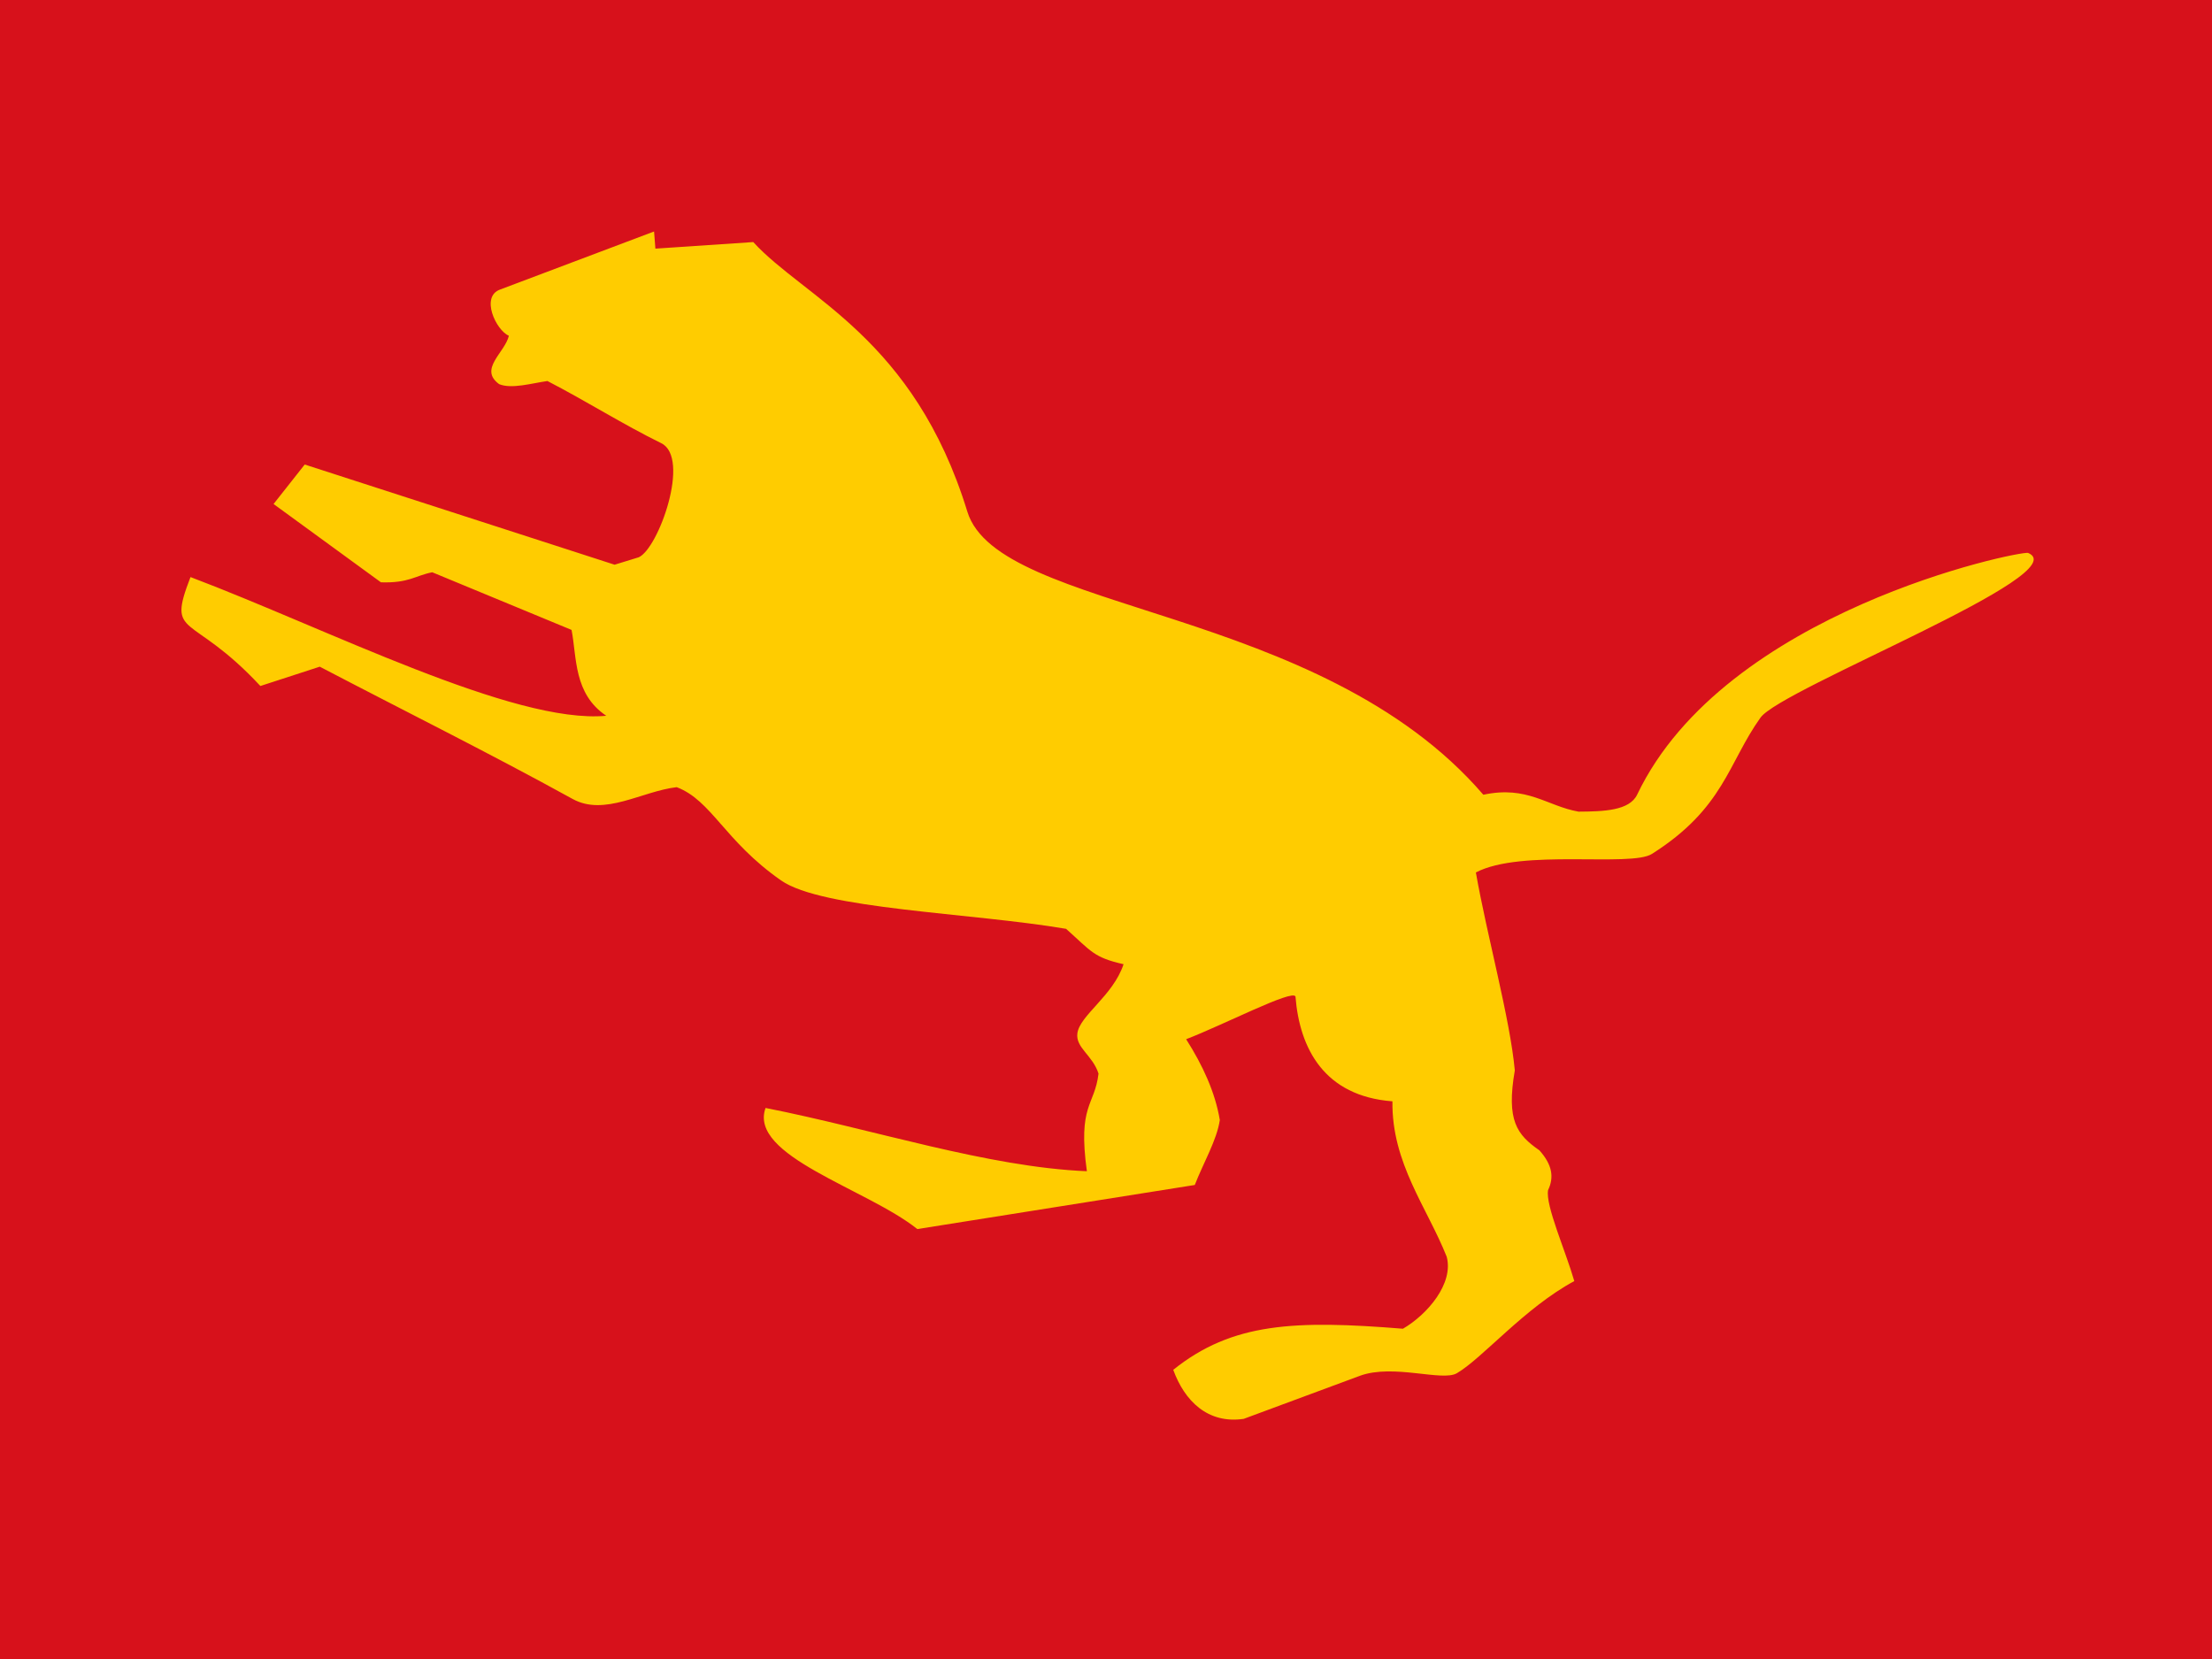
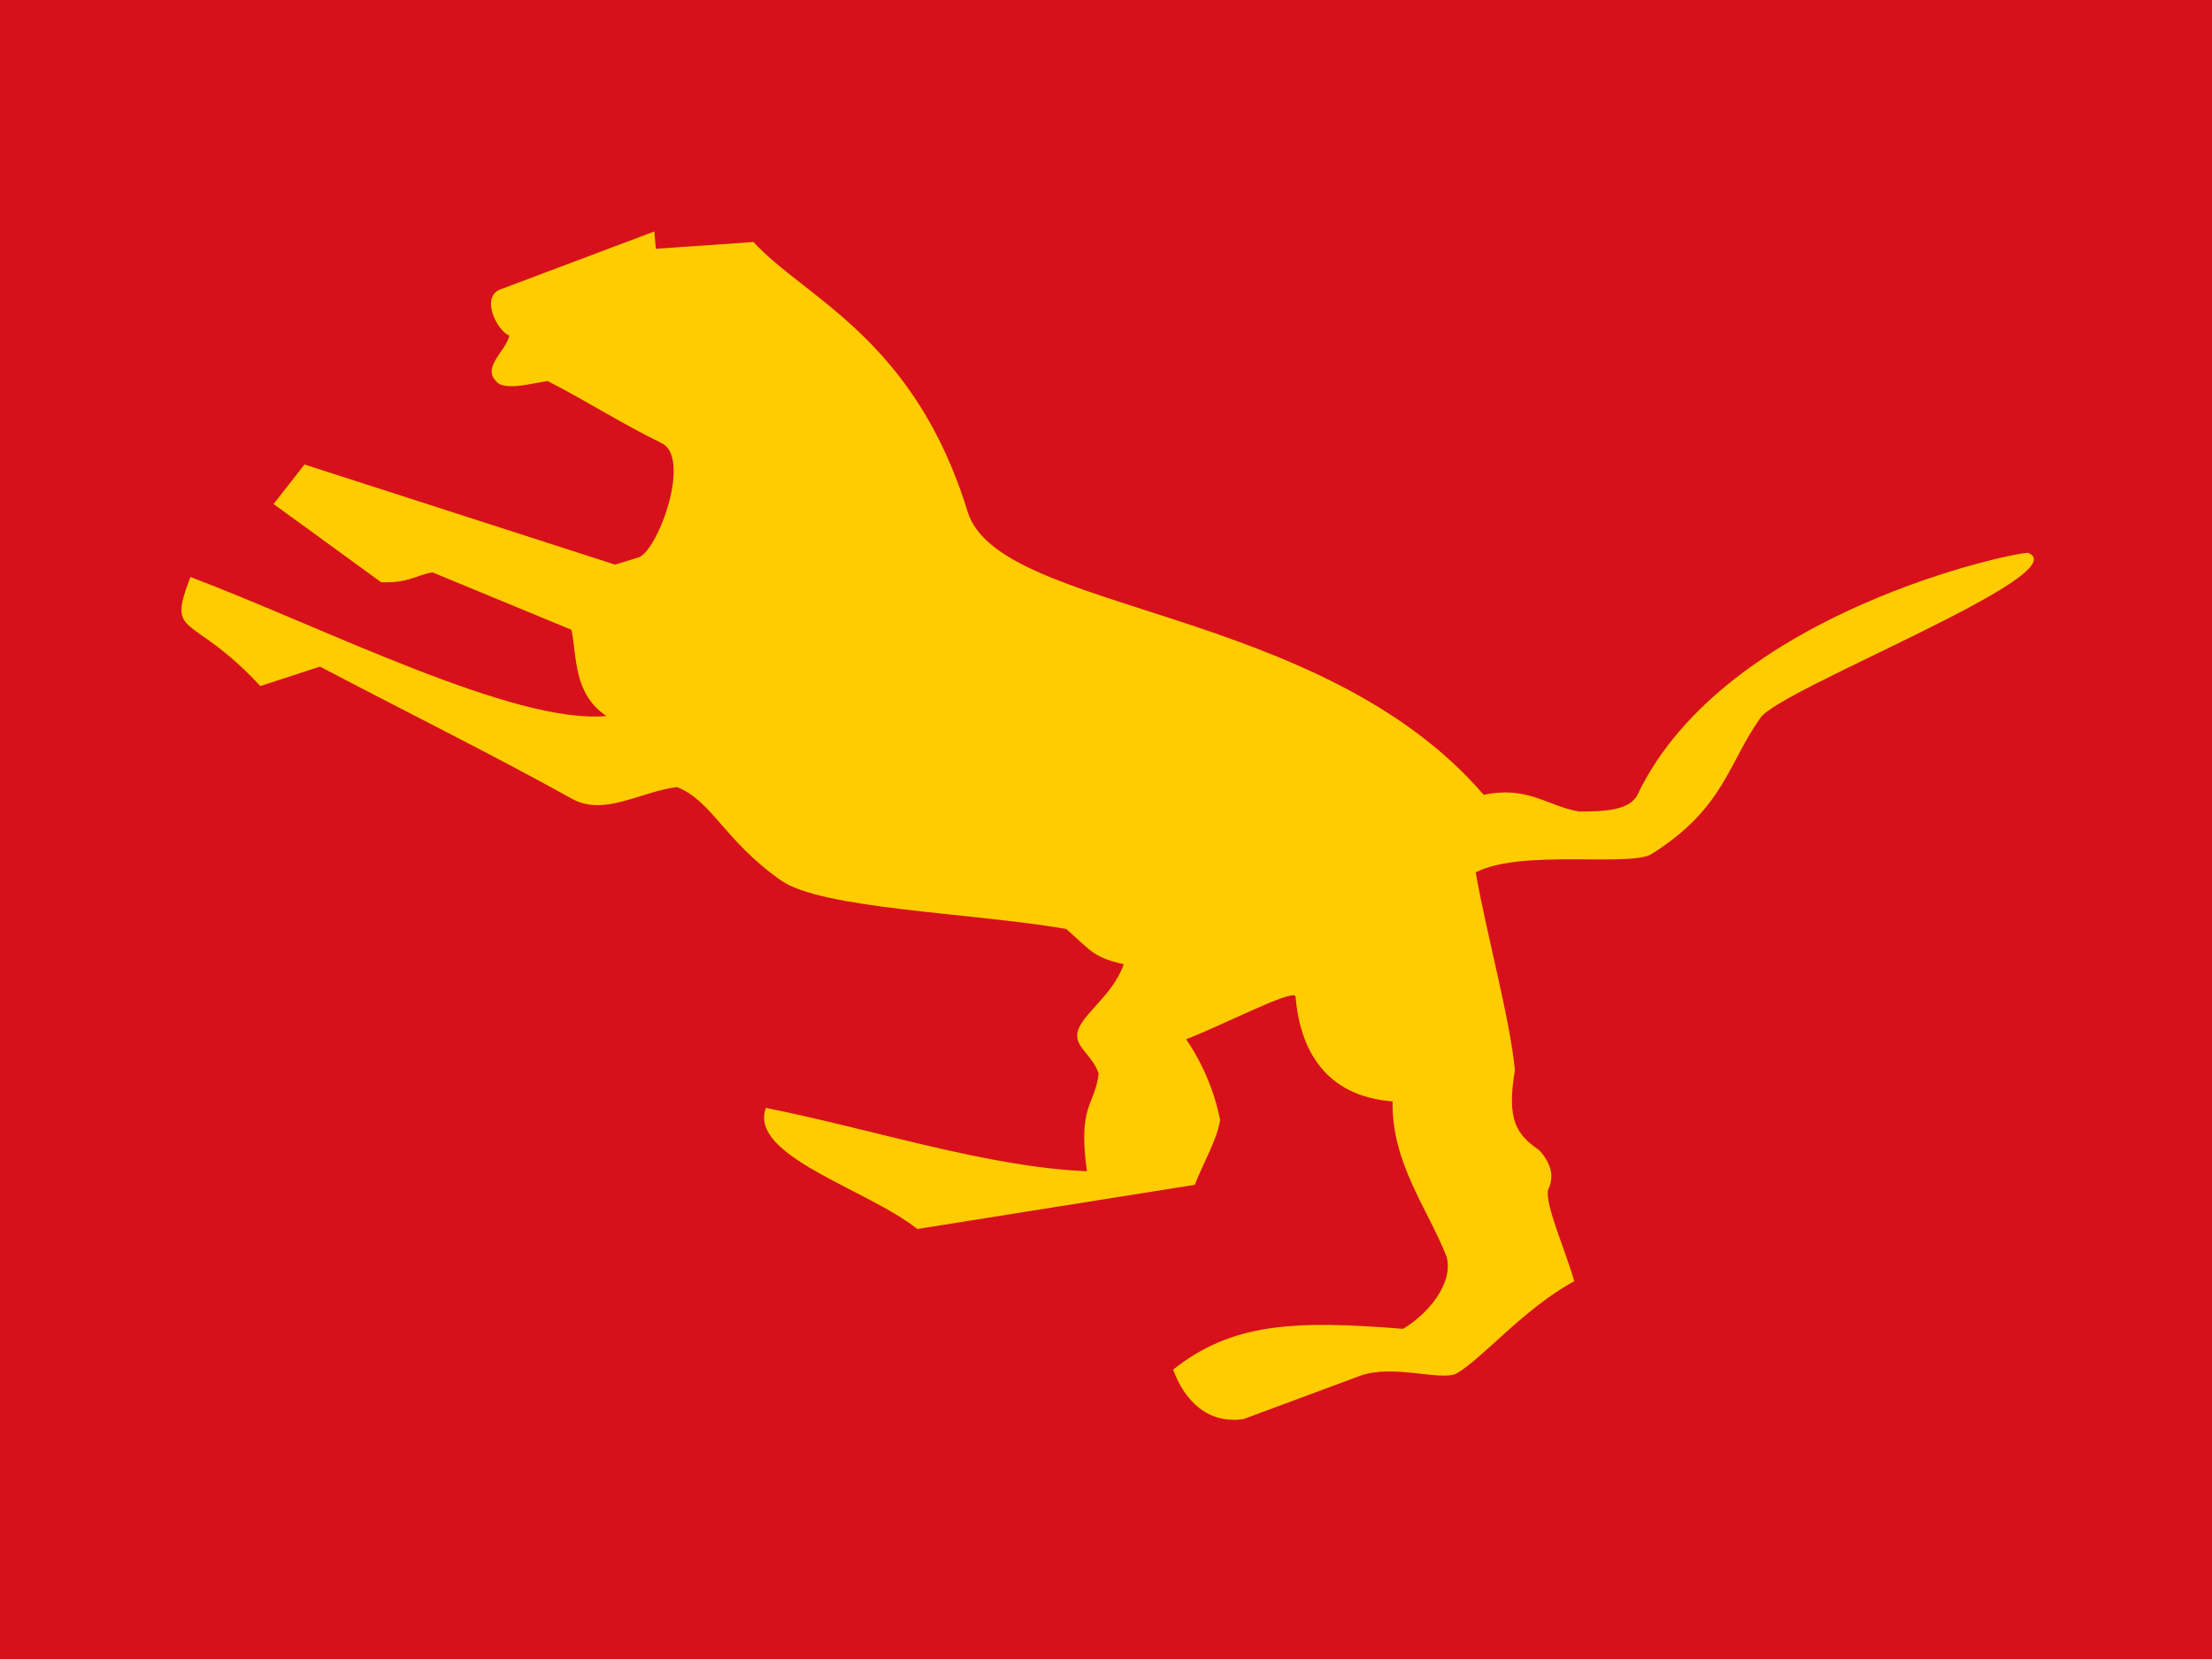
- <svg xmlns="http://www.w3.org/2000/svg" version="1.1" id="svg1" width="1000" height="750" viewBox="0 0 1000 750" xml:space="preserve">
-   <defs id="defs1">
-     <clipPath id="clipPath18" clipPathUnits="userSpaceOnUse">
-       <path style="clip-rule:evenodd" id="path16" d="M 0,1.2207e-4 H 1080 V 540 H 0 Z" />
-     </clipPath>
-     <clipPath id="clipPath36" clipPathUnits="userSpaceOnUse">
-       <path style="clip-rule:evenodd" id="path34" d="M -3.0518e-5,540 H 1080 V 6.1035e-5 H -6.1035e-5" />
-     </clipPath>
-     <clipPath id="clipPath46" clipPathUnits="userSpaceOnUse">
-       <path style="clip-rule:evenodd" id="path44" d="M -6.1035e-5,540 H 1080 V 6.1035e-5 H -6.1035e-5" />
-     </clipPath>
-     <clipPath id="c" clipPathUnits="userSpaceOnUse">
-       <path stroke-width=".265" d="M182 65c-.931 7.879-2.006 14.862-2 23 .037 50.12 20.351 93.802 53 110 32.649-16.198 52.963-59.88 53-110 .006-8.138-1.069-15.121-2-23-21.899 9.982-40.682 5.573-51 0-10.318 5.573-29.101 9.982-51 0z" id="path1" />
-     </clipPath>
-     <clipPath id="a" clipPathUnits="userSpaceOnUse">
-       <path stroke-width=".265" d="M48.154 17.198c-.246 2.085-.531 3.932-.529 6.085.01 13.261 5.385 24.819 14.023 29.104 8.638-4.286 14.013-15.843 14.023-29.104.002-2.153-.283-4.001-.529-6.085-5.794 2.641-10.764 1.475-13.494 0-2.73 1.475-7.7 2.641-13.494 0z" id="path2" />
-     </clipPath>
-     <clipPath id="clipPath18-4" clipPathUnits="userSpaceOnUse">
-       <path style="clip-rule:evenodd" id="path16-5" d="M 0,1.8311e-4 H 1133.88 V 566.88 H 0 Z" />
-     </clipPath>
-   </defs>
-   <rect width="100%" fill="#bae6fd" id="rect2" x="0" y="0" style="fill:#d7111b;fill-opacity:1;stroke-width:1" height="100%" ry="0" rx="0" />
-   <g transform="matrix(1.397017,0,0,-1.397017,-258.4148,1151.283)" id="g10">
-     <path id="path22" style="fill:#ffcc00;fill-opacity:1;fill-rule:evenodd;stroke:none" d="m 841.253,645.18 c 16.21,-6.69 -79.83,-43.87 -86.58,-53.31 -10.5,-14.7 -11.82,-29.35 -35.13,-44.1 -6.87,-4.35 -42.23,1.75 -56.97,-6 3.66,-20.77 11.06,-47.29 12.6,-64.06 -2.8,-16.21 0.65,-20.79 7.97,-25.87 4.15,-4.66 4.79,-8.69 2.8,-12.85 -0.92,-4.94 5.65,-19.63 8.48,-29.45 -16.04,-8.64 -29.65,-24.91 -38,-29.82 -4.73,-2.77 -20.53,3.12 -31.35,-0.82 l -37.63,-13.948 c -11.64,-1.708 -19.16,5.833 -22.8,15.868 19.07,15.31 39.38,16.12 74.33,13.3 7.97,4.64 16.45,14.64 14.17,23.27 -6.36,16.03 -17.84,30.3 -17.57,50.32 -22.09,1.68 -30.05,17.11 -31.38,33.92 -0.92,2.43 -23.46,-9.26 -35.38,-13.82 5.39,-8.47 9.4,-17.18 10.9,-26.15 -0.95,-6.51 -5.4,-14.01 -8.1,-21.02 l -89.78,-14.27 c -16.37,13.06 -54.75,23.63 -49.12,39.19 34.66,-6.82 71.82,-19.15 103.98,-20.47 -2.99,21.65 2.51,21.06 3.77,31.59 -1.91,5.96 -7.43,8.33 -6.85,13 0.74,5.84 11.59,12.18 14.95,22.4 -9.7,2.19 -10.4,4.13 -18.6,11.45 -30.75,5.22 -78.88,6.32 -92.25,15.67 -18.32,12.8 -22.42,25.86 -33.75,30.17 -11.22,-1.28 -23.34,-9.51 -33.66,-3.83 -26.75,14.74 -54.56,28.55 -81.85,42.82 l -19.22,-6.25 c -22.58,24.29 -30.41,15.08 -22.61,35.25 44.22,-16.72 104.57,-47.68 134.54,-44.89 -10.62,7.14 -9.49,18.9 -11.23,27.79 l -45.08,18.65 c -5.53,-1.09 -7.56,-3.54 -16.6,-3.25 l -34.75,25.34 10.08,12.78 100.28,-32.42 7.8,2.4 c 6.39,2.8 16.91,32.2 7.3,36.92 -12.32,6.04 -24.39,13.7 -36.83,20.12 -5,-0.7 -11.63,-2.68 -15.63,-1.01 -6.7,4.88 1.85,10.16 3.15,15.66 -4.16,1.75 -9.33,12.74 -2.75,14.99 l 49.73,18.75 0.43,-5.55 31.67,2.13 c 16.47,-18.08 52,-30.99 69.28,-87.24 10.14,-32.99 113.91,-29.96 166.98,-91.61 14.27,3.05 20.54,-3.65 30.8,-5.47 8.15,0.05 16.48,0.3 18.98,5.52 28.4,59.42 123.48,78.86 126.48,78.21 z" />
-   </g>
+ <svg xmlns="http://www.w3.org/2000/svg" xml:space="preserve" width="1000" height="750" viewBox="0 0 1000 750">
+   <rect width="100%" height="100%" fill="#bae6fd" rx="0" ry="0" style="fill:#d7111b;fill-opacity:1;stroke-width:1" />
+   <path d="M841.3 645.2c16.2-6.7-79.9-43.9-86.6-53.3-10.5-14.7-11.8-29.4-35.2-44.1-6.8-4.4-42.2 1.7-57-6 3.7-20.8 11.1-47.3 12.7-64-2.8-16.3.6-20.9 8-26 4-4.6 4.7-8.6 2.7-12.8-.9-5 5.7-19.6 8.5-29.5-16-8.6-29.6-24.9-38-29.8-4.7-2.7-20.5 3.1-31.3-.8l-37.7-14c-11.6-1.7-19.1 5.9-22.8 16 19.1 15.2 39.4 16 74.4 13.2 8 4.7 16.4 14.7 14.1 23.3-6.3 16-17.8 30.3-17.5 50.3-22.1 1.7-30 17.1-31.4 34-1 2.4-23.5-9.3-35.4-13.9a71 71 0 0 0 11-26.1c-1-6.5-5.5-14-8.2-21l-89.8-14.3c-16.3 13-54.7 23.6-49 39.2 34.6-6.9 71.7-19.2 103.9-20.5-3 21.6 2.5 21 3.8 31.6-2 6-7.5 8.3-6.9 13 .8 5.8 11.6 12.2 15 22.4-9.7 2.2-10.4 4.1-18.6 11.4-30.8 5.3-79 6.4-92.3 15.7-18.3 12.8-22.4 25.9-33.7 30.2-11.3-1.3-23.4-9.5-33.7-3.9-26.7 14.8-54.6 28.6-81.8 42.9l-19.3-6.3c-22.5 24.3-30.4 15-22.6 35.3 44.2-16.8 104.6-47.7 134.6-45-10.7 7.2-9.5 19-11.3 27.9l-45 18.6c-5.6-1-7.6-3.5-16.6-3.2L273.5 661l10 12.8L384 641.4l7.8 2.4c6.4 2.8 16.9 32.2 7.3 36.9-12.4 6-24.4 13.7-36.9 20.1-5-.7-11.6-2.7-15.6-1-6.7 4.9 1.9 10.2 3.2 15.7-4.2 1.7-9.4 12.7-2.8 15l49.7 18.7.5-5.6 31.6 2.2c16.5-18.1 52-31 69.3-87.3 10.2-33 114-30 167-91.6 14.3 3 20.5-3.6 30.8-5.4 8.1 0 16.5.3 19 5.5 28.4 59.4 123.5 78.8 126.5 78.2" style="fill:#fc0;fill-opacity:1;fill-rule:evenodd;stroke:none" transform="matrix(1.39702 0 0 -1.39702 -258.4 1151.3)" />
</svg>
